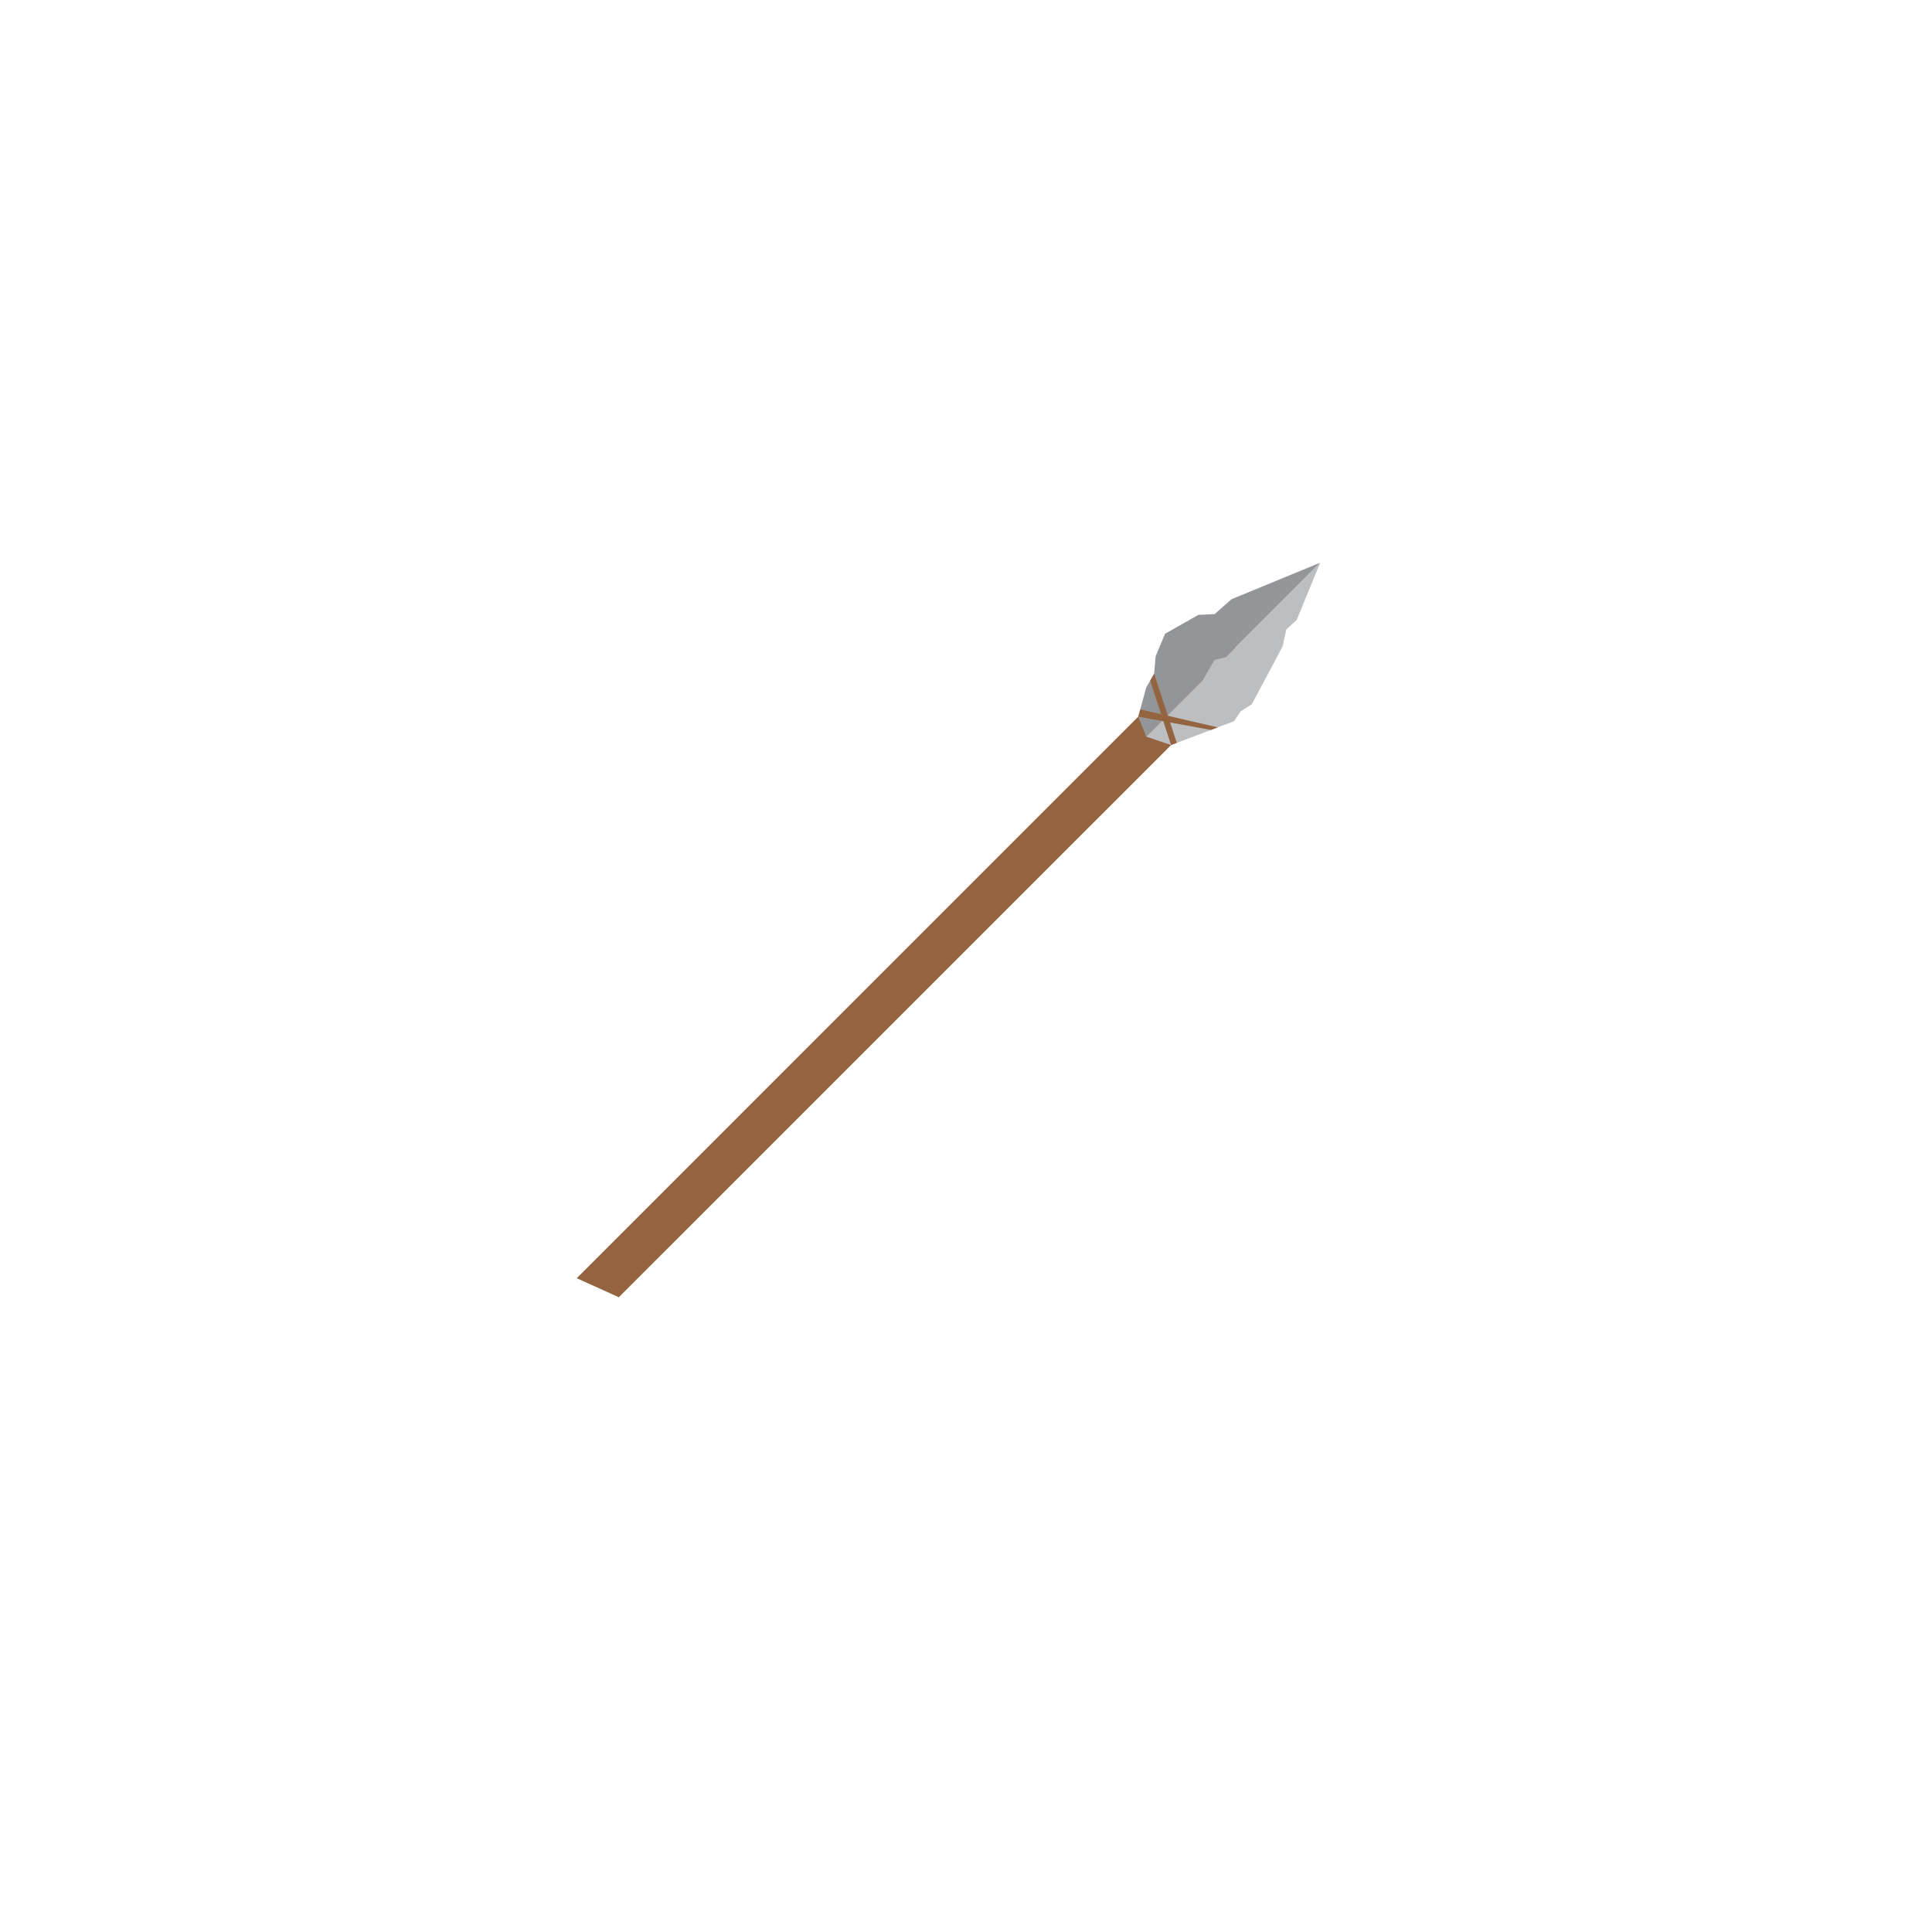
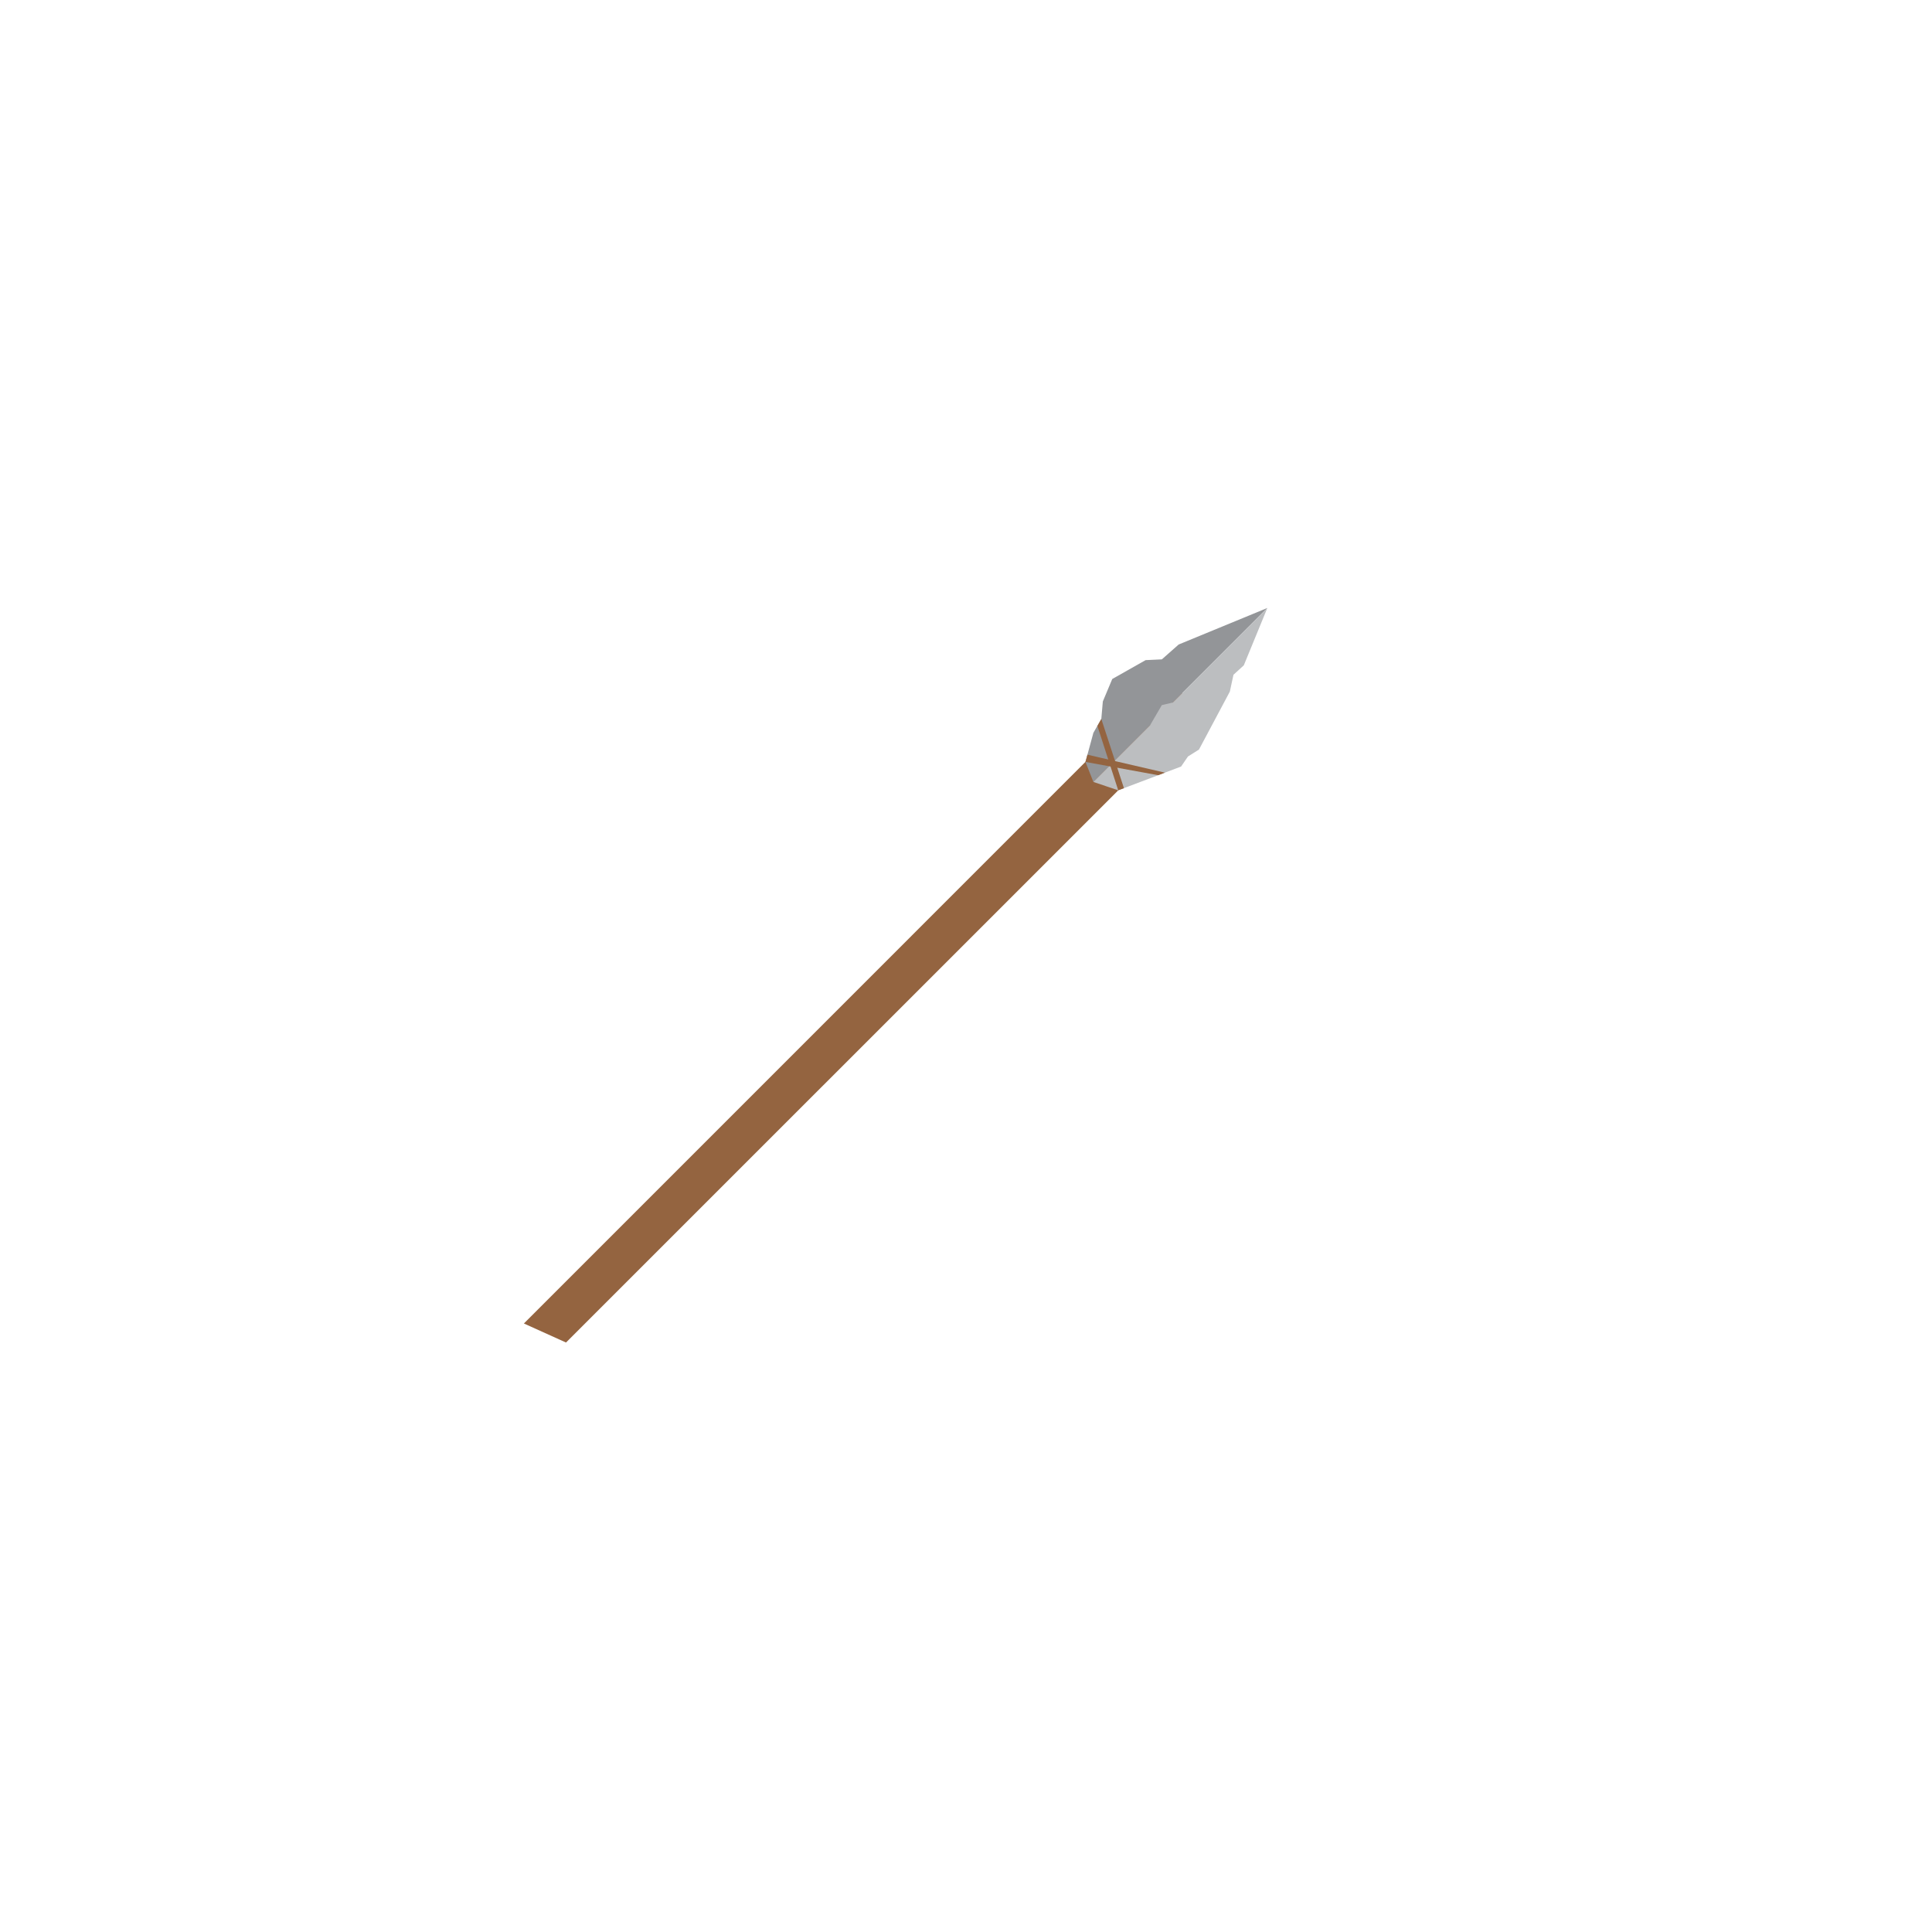
<svg xmlns="http://www.w3.org/2000/svg" viewBox="0 0 256 256">
-   <path d="m82 171.89 83.87-83.86-4.06-4.06-85.39 85.4z" fill="#946440" />
-   <path d="m151.88 97.61-1.05-2.65 1.05-3.86 1.05-1.83.2-2.32 1.25-2.98 4.42-2.5 2.15-.1 2.23-1.97 11.75-4.84z" fill="#939598" />
-   <path d="m151.88 97.61 7.51-7.51 1.56-2.67 1.45-.34 12.53-12.53-3.12 7.6-1.37 1.25-.48 2.23-4.09 7.68-1.46.92-.91 1.33-8.33 3.15z" fill="#bcbec0" />
+   <path d="m75 177.89 83.87-83.86-4.06-4.06-85.39 85.4z" fill="#946440" />
+   <path d="m144.88 103.61-1.05-2.65 1.05-3.86 1.05-1.83.2-2.32 1.25-2.98 4.42-2.5 2.15-.1 2.23-1.97 11.75-4.84z" fill="#939598" />
+   <path d="m144.88 103.61 7.51-7.51 1.56-2.67 1.45-.34 12.53-12.53-3.12 7.6-1.37 1.25-.48 2.23-4.09 7.68-1.46.92-.91 1.33-8.33 3.15z" fill="#bcbec0" />
  <g fill="#946440">
-     <path d="m155.17 98.72-2.76-8.53.52-.92 3 9.17z" />
-     <path d="m150.83 94.96.26-.96 10.27 2.38-.89.34z" />
+     <path d="m148.17 104.72-2.76-8.53.52-.92 3 9.17z" />
+     <path d="m143.83 100.96.26-.96 10.27 2.38-.89.34z" />
  </g>
</svg>
